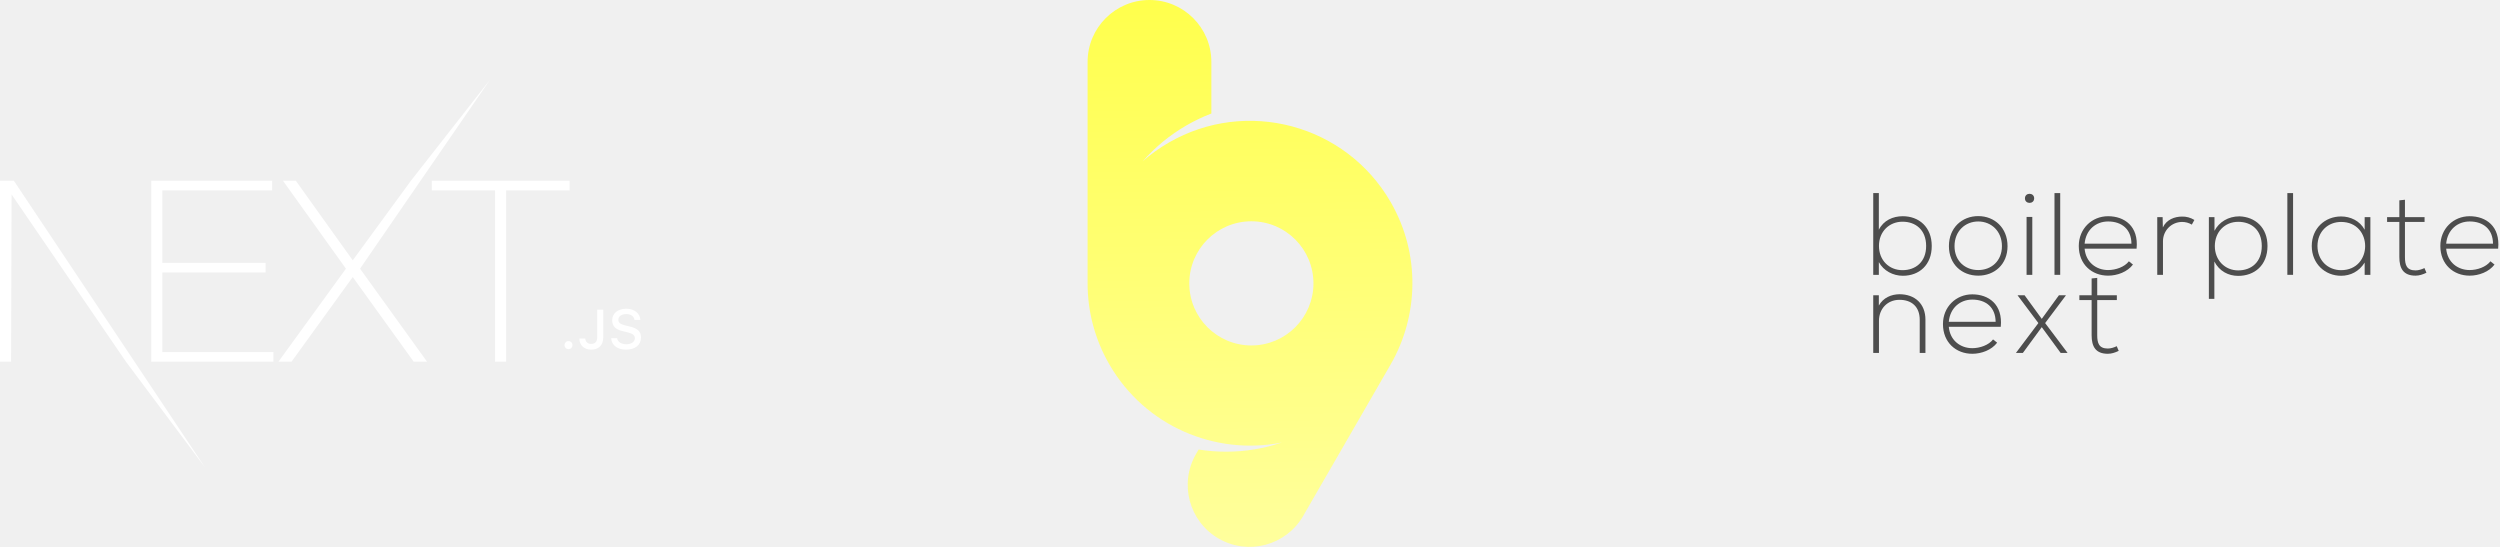
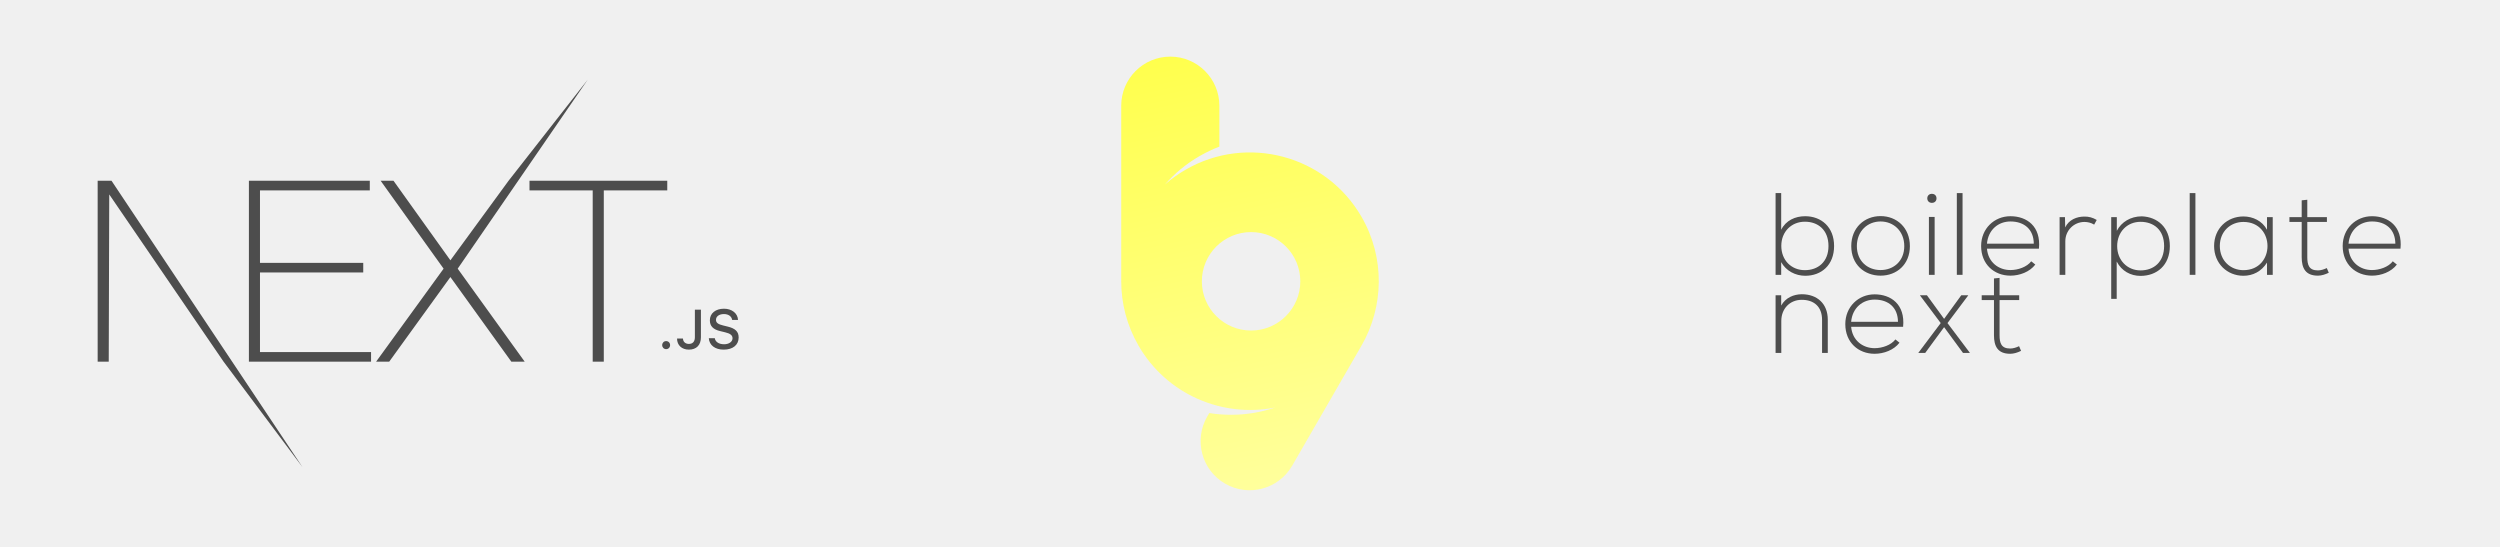
<svg xmlns="http://www.w3.org/2000/svg" width="100%" height="100%" viewBox="0 0 256 56" version="1.1" xml:space="preserve" style="fill-rule:evenodd;clip-rule:evenodd;stroke-linejoin:round;stroke-miterlimit:2;">
-   <g transform="matrix(0.0792099,0,0,0.0792099,77.3057,-20.318)">
+   <g transform="matrix(0.0628065,0,0,0.0628065,87.8039,-10.3119)">
    <path d="M430.045,622.66L430.044,622.66L430.044,336.509C430.044,292.355 465.891,256.509 510.044,256.509C554.197,256.509 590.044,292.355 590.044,336.509L590.044,403.26C579.123,407.442 568.389,412.536 557.941,418.568C536.126,431.163 517.229,446.882 501.489,464.836C511.668,455.917 522.862,447.858 535.024,440.836C635.376,382.898 763.887,417.332 821.824,517.683C860.647,584.926 857.994,664.812 821.826,727.637L821.827,727.638L708.751,923.49C686.675,961.728 637.707,974.849 599.469,952.772C561.232,930.696 548.111,881.728 570.187,843.49L573.563,837.643C585.112,839.482 596.955,840.438 609.019,840.438C634.19,840.438 658.398,836.279 680.991,828.612C595.205,845.661 504.313,807.549 458.176,727.636C439.06,694.527 430,658.353 430.045,622.66ZM641.767,542.581C686.063,542.581 722.025,578.544 722.025,622.839C722.025,667.135 686.063,703.097 641.767,703.097C597.472,703.097 561.509,667.135 561.509,622.839C561.509,578.544 597.472,542.581 641.767,542.581Z" style="fill:url(#_Linear1);" />
  </g>
-   <g transform="matrix(1,0,0,1,-8.17556,8.06556)">
-     <path d="M23.663,10.442L36.043,10.442L36.043,11.428L24.798,11.428L24.798,18.85L35.372,18.85L35.372,19.836L24.798,19.836L24.798,27.985L36.172,27.985L36.172,28.971L23.663,28.971L23.663,10.442ZM37.152,10.442L38.468,10.442L44.296,18.591L50.254,10.442L58.358,0.092L45.044,19.447L51.905,28.971L50.538,28.971L44.296,20.304L38.029,28.971L36.688,28.971L43.6,19.447L37.152,10.442L37.152,10.442ZM52.395,11.428L52.395,10.442L66.503,10.442L66.503,11.428L60.004,11.428L60.004,28.971L58.868,28.971L58.868,11.428L52.395,11.428ZM8.176,10.442L9.594,10.442L29.155,39.777L21.071,28.971L9.362,11.844L9.31,28.971L8.176,28.971L8.176,10.442ZM66.389,27.687C66.156,27.687 65.983,27.507 65.983,27.275C65.983,27.042 66.156,26.862 66.388,26.862C66.623,26.862 66.794,27.042 66.794,27.275C66.794,27.507 66.623,27.687 66.388,27.687L66.389,27.687ZM67.504,26.601L68.111,26.601C68.12,26.931 68.36,27.152 68.713,27.152C69.108,27.152 69.331,26.915 69.331,26.468L69.331,23.644L69.949,23.644L69.949,26.471C69.949,27.275 69.486,27.737 68.718,27.737C67.998,27.737 67.504,27.288 67.504,26.601L67.504,26.601ZM70.758,26.566L71.371,26.566C71.423,26.945 71.793,27.186 72.326,27.186C72.822,27.186 73.187,26.928 73.187,26.574C73.187,26.269 72.955,26.086 72.428,25.962L71.914,25.837C71.194,25.668 70.865,25.319 70.865,24.732C70.865,24.02 71.445,23.546 72.314,23.546C73.123,23.546 73.714,24.02 73.75,24.693L73.148,24.693C73.09,24.325 72.77,24.095 72.306,24.095C71.817,24.095 71.492,24.33 71.492,24.69C71.492,24.976 71.702,25.139 72.221,25.261L72.66,25.369C73.476,25.56 73.813,25.892 73.813,26.493C73.813,27.258 73.222,27.737 72.279,27.737C71.396,27.737 70.802,27.28 70.758,26.565L70.758,26.566Z" style="fill:white;fill-rule:nonzero;" />
+   <g transform="matrix(1,0,0,1,1.82444,8.06556)">
+     <path d="M23.663,10.442L36.043,10.442L36.043,11.428L24.798,11.428L24.798,18.85L35.372,18.85L35.372,19.836L24.798,19.836L24.798,27.985L36.172,27.985L36.172,28.971L23.663,28.971L23.663,10.442ZM37.152,10.442L38.468,10.442L44.296,18.591L50.254,10.442L58.358,0.092L45.044,19.447L51.905,28.971L50.538,28.971L44.296,20.304L38.029,28.971L36.688,28.971L43.6,19.447L37.152,10.442L37.152,10.442ZM52.395,11.428L52.395,10.442L66.503,10.442L66.503,11.428L60.004,11.428L60.004,28.971L58.868,28.971L58.868,11.428L52.395,11.428ZM8.176,10.442L9.594,10.442L29.155,39.777L21.071,28.971L9.362,11.844L9.31,28.971L8.176,28.971L8.176,10.442ZM66.389,27.687C66.156,27.687 65.983,27.507 65.983,27.275C65.983,27.042 66.156,26.862 66.388,26.862C66.623,26.862 66.794,27.042 66.794,27.275C66.794,27.507 66.623,27.687 66.388,27.687L66.389,27.687ZM67.504,26.601L68.111,26.601C68.12,26.931 68.36,27.152 68.713,27.152C69.108,27.152 69.331,26.915 69.331,26.468L69.331,23.644L69.949,23.644L69.949,26.471C69.949,27.275 69.486,27.737 68.718,27.737C67.998,27.737 67.504,27.288 67.504,26.601L67.504,26.601ZM70.758,26.566L71.371,26.566C71.423,26.945 71.793,27.186 72.326,27.186C72.822,27.186 73.187,26.928 73.187,26.574C73.187,26.269 72.955,26.086 72.428,25.962L71.914,25.837C71.194,25.668 70.865,25.319 70.865,24.732C70.865,24.02 71.445,23.546 72.314,23.546C73.123,23.546 73.714,24.02 73.75,24.693L73.148,24.693C73.09,24.325 72.77,24.095 72.306,24.095C71.817,24.095 71.492,24.33 71.492,24.69C71.492,24.976 71.702,25.139 72.221,25.261L72.66,25.369C73.476,25.56 73.813,25.892 73.813,26.493C73.813,27.258 73.222,27.737 72.279,27.737C71.396,27.737 70.802,27.28 70.758,26.565L70.758,26.566Z" style="fill:rgb(77,77,77);fill-rule:nonzero;" />
  </g>
-   <g transform="matrix(0.996548,0,0,0.996548,57.6981,-14.413)">
+   <g transform="matrix(0.996548,0,0,0.996548,47.6981,-14.413)">
    <g transform="matrix(12,0,0,12,133.926,42.7041)">
      <path d="M0.306,-0.455C0.417,-0.455 0.508,-0.386 0.508,-0.247C0.508,-0.11 0.417,-0.04 0.306,-0.04C0.19,-0.04 0.104,-0.125 0.104,-0.248C0.104,-0.371 0.192,-0.455 0.306,-0.455ZM0.055,-0.7L0.055,-0L0.103,-0L0.103,-0.109C0.144,-0.034 0.225,0.008 0.309,0.008C0.447,0.008 0.556,-0.083 0.556,-0.247C0.556,-0.41 0.446,-0.502 0.308,-0.502C0.223,-0.502 0.143,-0.466 0.103,-0.386L0.103,-0.7L0.055,-0.7Z" style="fill:rgb(77,77,77);fill-rule:nonzero;" />
    </g>
    <g transform="matrix(12,0,0,12,141.978,42.7041)">
      <path d="M0.283,0.007C0.422,0.007 0.534,-0.089 0.534,-0.246C0.534,-0.403 0.422,-0.503 0.283,-0.503C0.144,-0.503 0.032,-0.403 0.032,-0.246C0.032,-0.089 0.144,0.007 0.283,0.007ZM0.283,-0.041C0.171,-0.041 0.08,-0.118 0.08,-0.246C0.08,-0.374 0.171,-0.457 0.283,-0.457C0.395,-0.457 0.486,-0.374 0.486,-0.246C0.486,-0.118 0.395,-0.041 0.283,-0.041Z" style="fill:rgb(77,77,77);fill-rule:nonzero;" />
    </g>
    <g transform="matrix(12,0,0,12,149.682,42.7041)">
      <path d="M0.104,-0.496L0.104,-0L0.055,-0L0.055,-0.496L0.104,-0.496ZM0.041,-0.655C0.041,-0.707 0.12,-0.707 0.12,-0.655C0.12,-0.603 0.041,-0.603 0.041,-0.655Z" style="fill:rgb(77,77,77);fill-rule:nonzero;" />
    </g>
    <g transform="matrix(12,0,0,12,152.55,42.7041)">
      <rect x="0.055" y="-0.7" width="0.049" height="0.7" style="fill:rgb(77,77,77);fill-rule:nonzero;" />
    </g>
    <g transform="matrix(12,0,0,12,155.382,42.7041)">
      <path d="M0.278,0.007C0.357,0.007 0.443,-0.025 0.491,-0.088L0.456,-0.116C0.419,-0.067 0.343,-0.041 0.278,-0.041C0.176,-0.041 0.087,-0.108 0.077,-0.224L0.522,-0.224C0.541,-0.417 0.417,-0.502 0.278,-0.502C0.139,-0.502 0.027,-0.395 0.027,-0.247C0.027,-0.09 0.139,0.007 0.278,0.007ZM0.077,-0.267C0.088,-0.388 0.176,-0.457 0.278,-0.457C0.397,-0.457 0.477,-0.389 0.478,-0.267L0.077,-0.267Z" style="fill:rgb(77,77,77);fill-rule:nonzero;" />
    </g>
    <g transform="matrix(12,0,0,12,163.11,42.7041)">
      <path d="M0.055,-0.494L0.055,-0L0.104,-0L0.104,-0.288C0.104,-0.378 0.175,-0.452 0.267,-0.453C0.296,-0.453 0.325,-0.446 0.351,-0.43L0.373,-0.47C0.34,-0.49 0.304,-0.5 0.267,-0.499C0.204,-0.499 0.134,-0.473 0.103,-0.406L0.101,-0.494L0.055,-0.494Z" style="fill:rgb(77,77,77);fill-rule:nonzero;" />
    </g>
    <g transform="matrix(12,0,0,12,168.414,42.7041)">
      <path d="M0.306,-0.038C0.193,-0.038 0.106,-0.125 0.106,-0.246C0.106,-0.367 0.191,-0.454 0.306,-0.454C0.418,-0.454 0.508,-0.386 0.508,-0.247C0.508,-0.108 0.418,-0.038 0.306,-0.038ZM0.102,0.206L0.102,-0.114C0.144,-0.032 0.222,0.009 0.306,0.009C0.445,0.009 0.557,-0.081 0.557,-0.247C0.557,-0.406 0.451,-0.496 0.317,-0.501C0.221,-0.501 0.142,-0.452 0.103,-0.377L0.103,-0.494L0.055,-0.494L0.055,0.206L0.102,0.206Z" style="fill:rgb(77,77,77);fill-rule:nonzero;" />
    </g>
    <g transform="matrix(12,0,0,12,176.478,42.7041)">
      <rect x="0.055" y="-0.7" width="0.049" height="0.7" style="fill:rgb(77,77,77);fill-rule:nonzero;" />
    </g>
    <g transform="matrix(12,0,0,12,179.31,42.7041)">
      <path d="M0.481,-0.494L0.481,-0.386C0.44,-0.463 0.359,-0.5 0.279,-0.5C0.141,-0.5 0.028,-0.398 0.028,-0.247C0.028,-0.096 0.141,0.008 0.279,0.008C0.359,0.008 0.433,-0.028 0.481,-0.105L0.481,-0L0.53,-0L0.53,-0.494L0.481,-0.494ZM0.279,-0.453C0.554,-0.453 0.554,-0.04 0.279,-0.04C0.167,-0.04 0.077,-0.123 0.077,-0.247C0.077,-0.371 0.167,-0.453 0.279,-0.453Z" style="fill:rgb(77,77,77);fill-rule:nonzero;" />
    </g>
    <g transform="matrix(12,0,0,12,187.206,42.7041)">
      <path d="M0.12,-0.638L0.12,-0.494L0.015,-0.494L0.015,-0.453L0.12,-0.453L0.12,-0.152C0.12,-0.055 0.154,0.007 0.259,0.007C0.29,0.007 0.321,-0.003 0.352,-0.018L0.335,-0.058C0.31,-0.046 0.283,-0.038 0.259,-0.038C0.182,-0.038 0.168,-0.085 0.168,-0.152L0.168,-0.453L0.336,-0.453L0.336,-0.494L0.168,-0.494L0.168,-0.643L0.12,-0.638Z" style="fill:rgb(77,77,77);fill-rule:nonzero;" />
    </g>
    <g transform="matrix(12,0,0,12,192.534,42.7041)">
      <path d="M0.278,0.007C0.357,0.007 0.443,-0.025 0.491,-0.088L0.456,-0.116C0.419,-0.067 0.343,-0.041 0.278,-0.041C0.176,-0.041 0.087,-0.108 0.077,-0.224L0.522,-0.224C0.541,-0.417 0.417,-0.502 0.278,-0.502C0.139,-0.502 0.027,-0.395 0.027,-0.247C0.027,-0.09 0.139,0.007 0.278,0.007ZM0.077,-0.267C0.088,-0.388 0.176,-0.457 0.278,-0.457C0.397,-0.457 0.477,-0.389 0.478,-0.267L0.077,-0.267Z" style="fill:rgb(77,77,77);fill-rule:nonzero;" />
    </g>
    <g transform="matrix(12,0,0,12,133.926,50.7318)">
      <path d="M0.055,-0.494L0.055,-0L0.104,-0L0.104,-0.275C0.104,-0.377 0.175,-0.454 0.277,-0.455C0.384,-0.456 0.453,-0.396 0.453,-0.284L0.453,-0L0.502,-0L0.502,-0.285C0.502,-0.422 0.411,-0.503 0.279,-0.503C0.21,-0.502 0.141,-0.474 0.103,-0.406L0.103,-0.494L0.055,-0.494Z" style="fill:rgb(77,77,77);fill-rule:nonzero;" />
    </g>
    <g transform="matrix(12,0,0,12,141.426,50.7318)">
      <path d="M0.278,0.007C0.357,0.007 0.443,-0.025 0.491,-0.088L0.456,-0.116C0.419,-0.067 0.343,-0.041 0.278,-0.041C0.176,-0.041 0.087,-0.108 0.077,-0.224L0.522,-0.224C0.541,-0.417 0.417,-0.502 0.278,-0.502C0.139,-0.502 0.027,-0.395 0.027,-0.247C0.027,-0.09 0.139,0.007 0.278,0.007ZM0.077,-0.267C0.088,-0.388 0.176,-0.457 0.278,-0.457C0.397,-0.457 0.477,-0.389 0.478,-0.267L0.077,-0.267Z" style="fill:rgb(77,77,77);fill-rule:nonzero;" />
    </g>
    <g transform="matrix(12,0,0,12,149.154,50.7318)">
      <path d="M0.082,-0.494L0.023,-0.494L0.023,-0.492L0.2,-0.256L0.009,-0.002L0.009,-0L0.067,-0L0.229,-0.221L0.391,-0L0.449,-0L0.449,-0.002L0.258,-0.256L0.435,-0.492L0.435,-0.494L0.376,-0.494L0.229,-0.292L0.082,-0.494Z" style="fill:rgb(77,77,77);fill-rule:nonzero;" />
    </g>
    <g transform="matrix(12,0,0,12,155.586,50.7318)">
      <path d="M0.12,-0.638L0.12,-0.494L0.015,-0.494L0.015,-0.453L0.12,-0.453L0.12,-0.152C0.12,-0.055 0.154,0.007 0.259,0.007C0.29,0.007 0.321,-0.003 0.352,-0.018L0.335,-0.058C0.31,-0.046 0.283,-0.038 0.259,-0.038C0.182,-0.038 0.168,-0.085 0.168,-0.152L0.168,-0.453L0.336,-0.453L0.336,-0.494L0.168,-0.494L0.168,-0.643L0.12,-0.638Z" style="fill:rgb(77,77,77);fill-rule:nonzero;" />
    </g>
  </g>
  <defs>
-     <linearGradient id="_Linear1" x1="0" y1="0" x2="1" y2="0" gradientUnits="userSpaceOnUse" gradientTransform="matrix(-12.2197,-692.532,1165.98,-20.5736,524.664,956.428)">
+     <linearGradient id="_Linear1" x1="0" y1="0" x2="1" y2="0" gradientUnits="userSpaceOnUse" gradientTransform="matrix(-155.653,-706.983,706.983,-155.653,662.32,963.491)">
      <stop offset="0" style="stop-color:rgb(255,255,156);stop-opacity:1" />
      <stop offset="1" style="stop-color:rgb(255,255,77);stop-opacity:1" />
    </linearGradient>
  </defs>
</svg>
